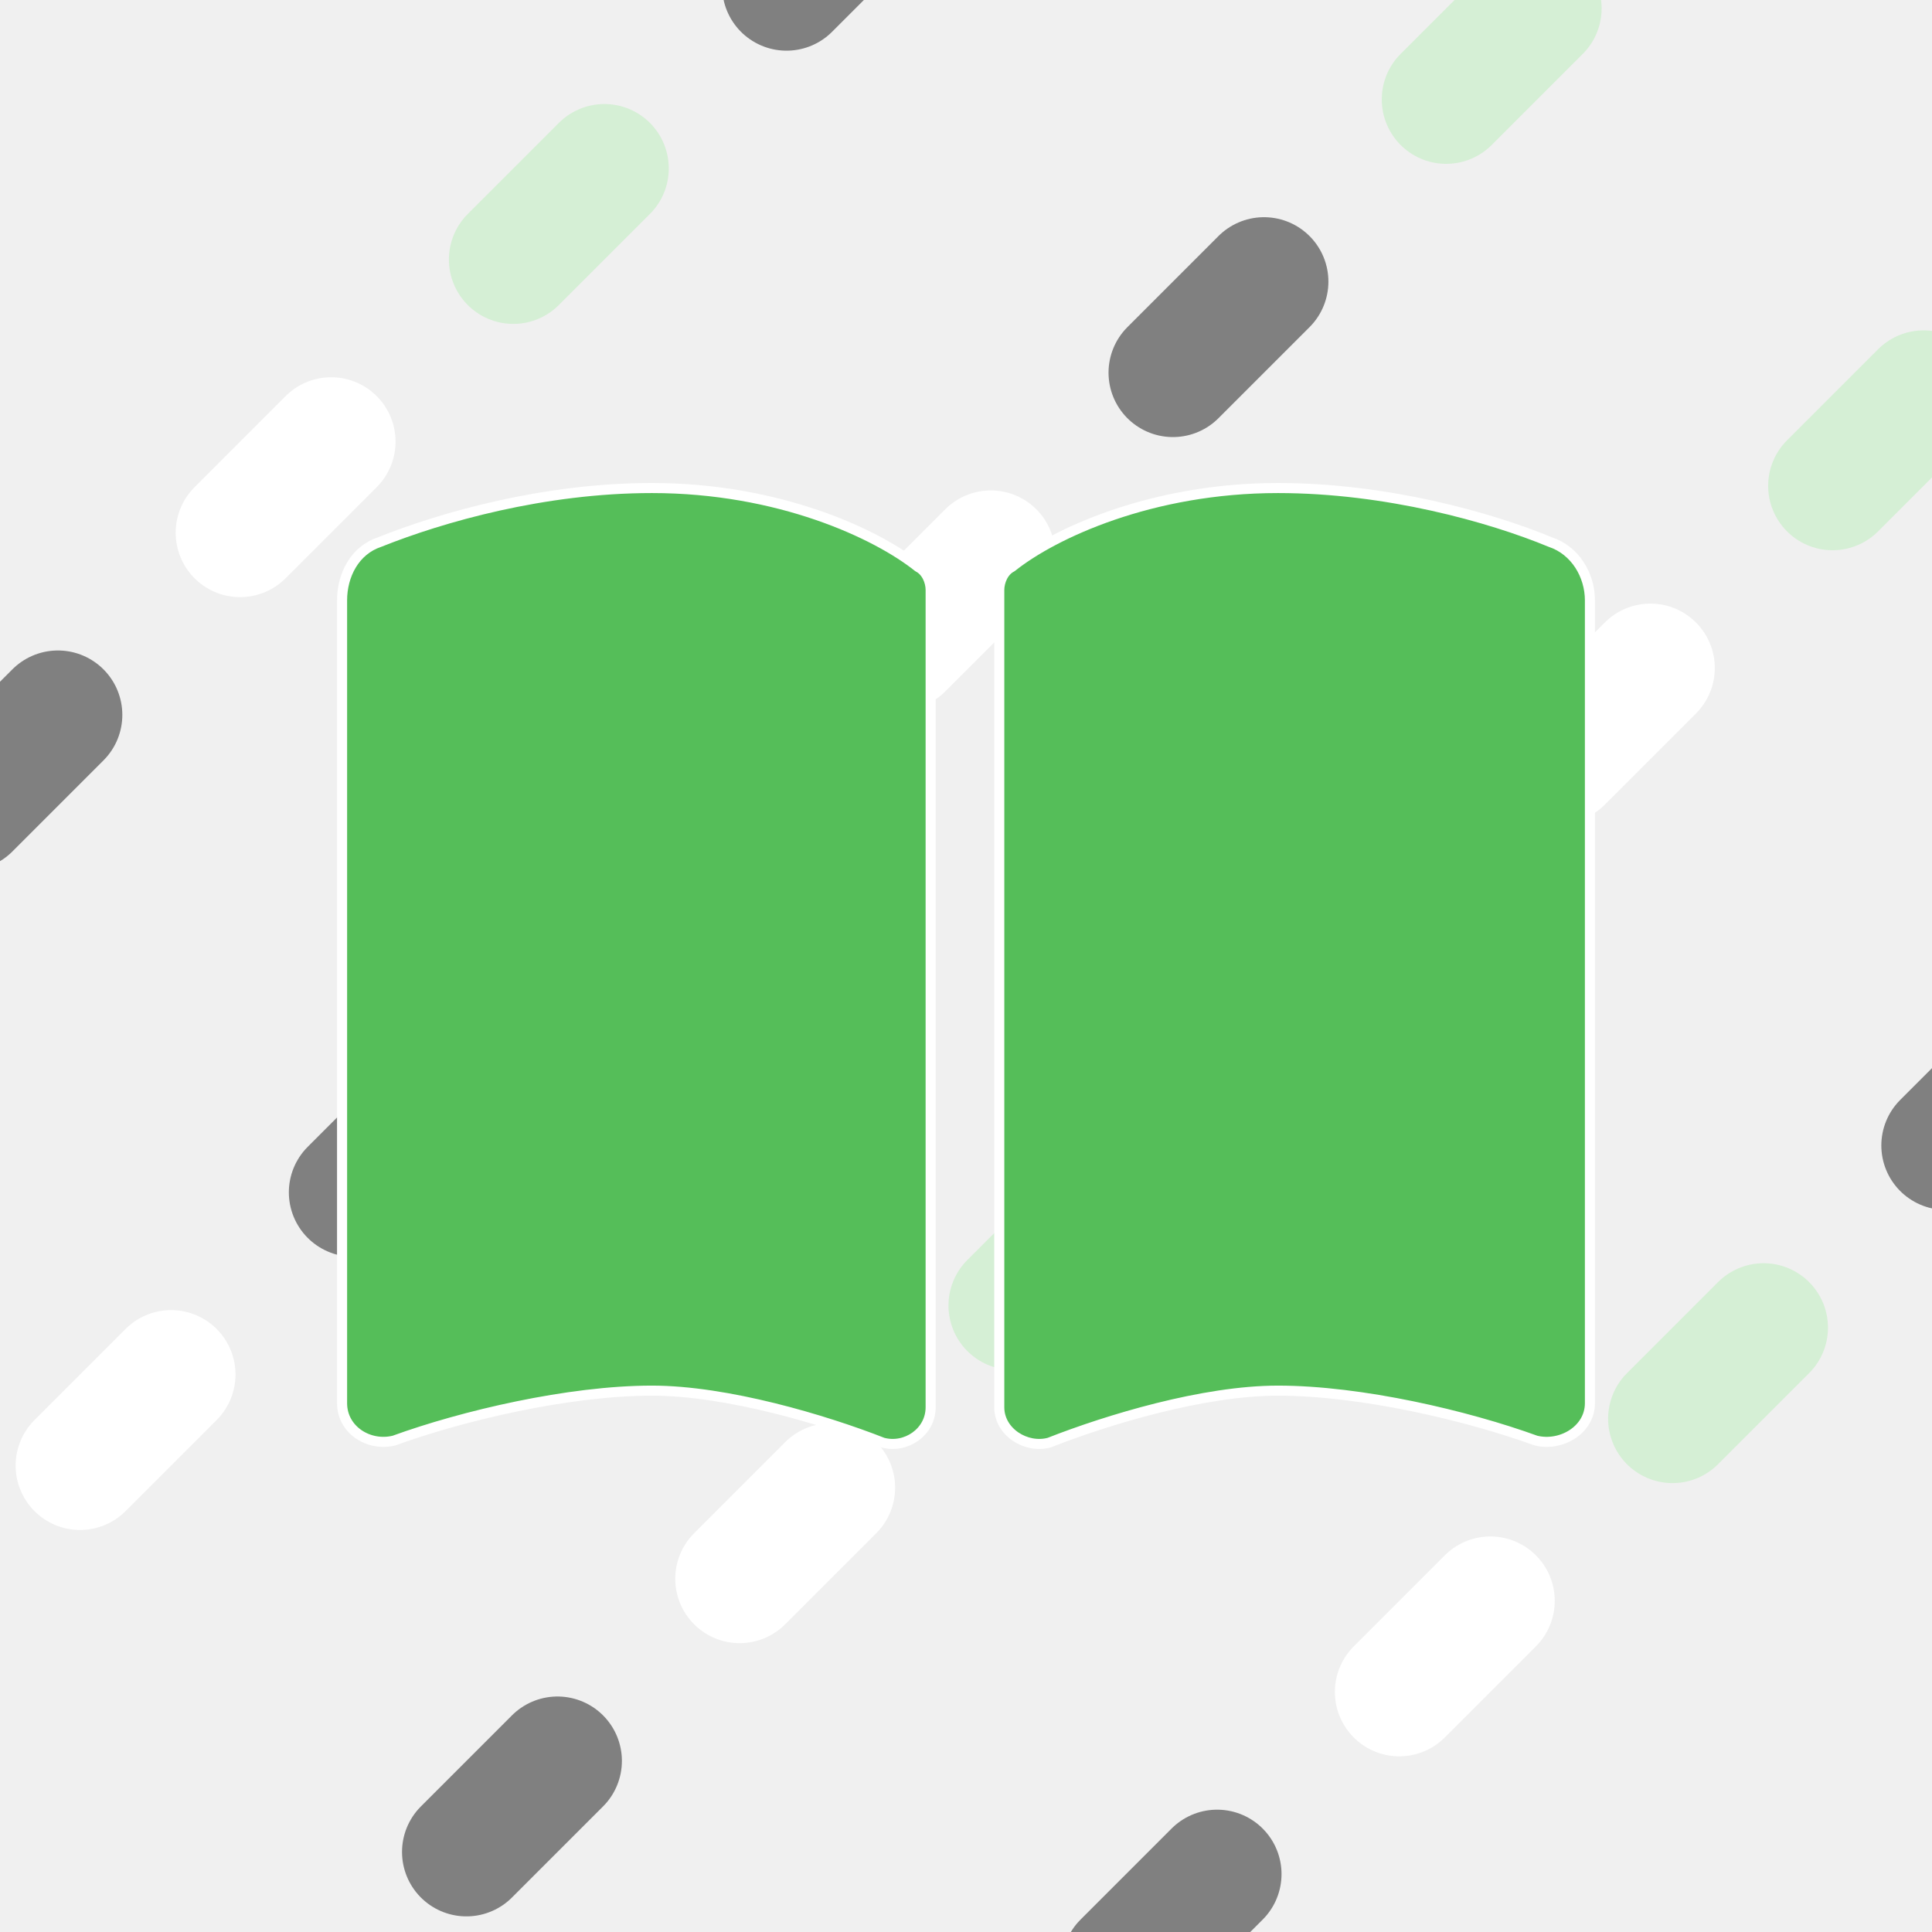
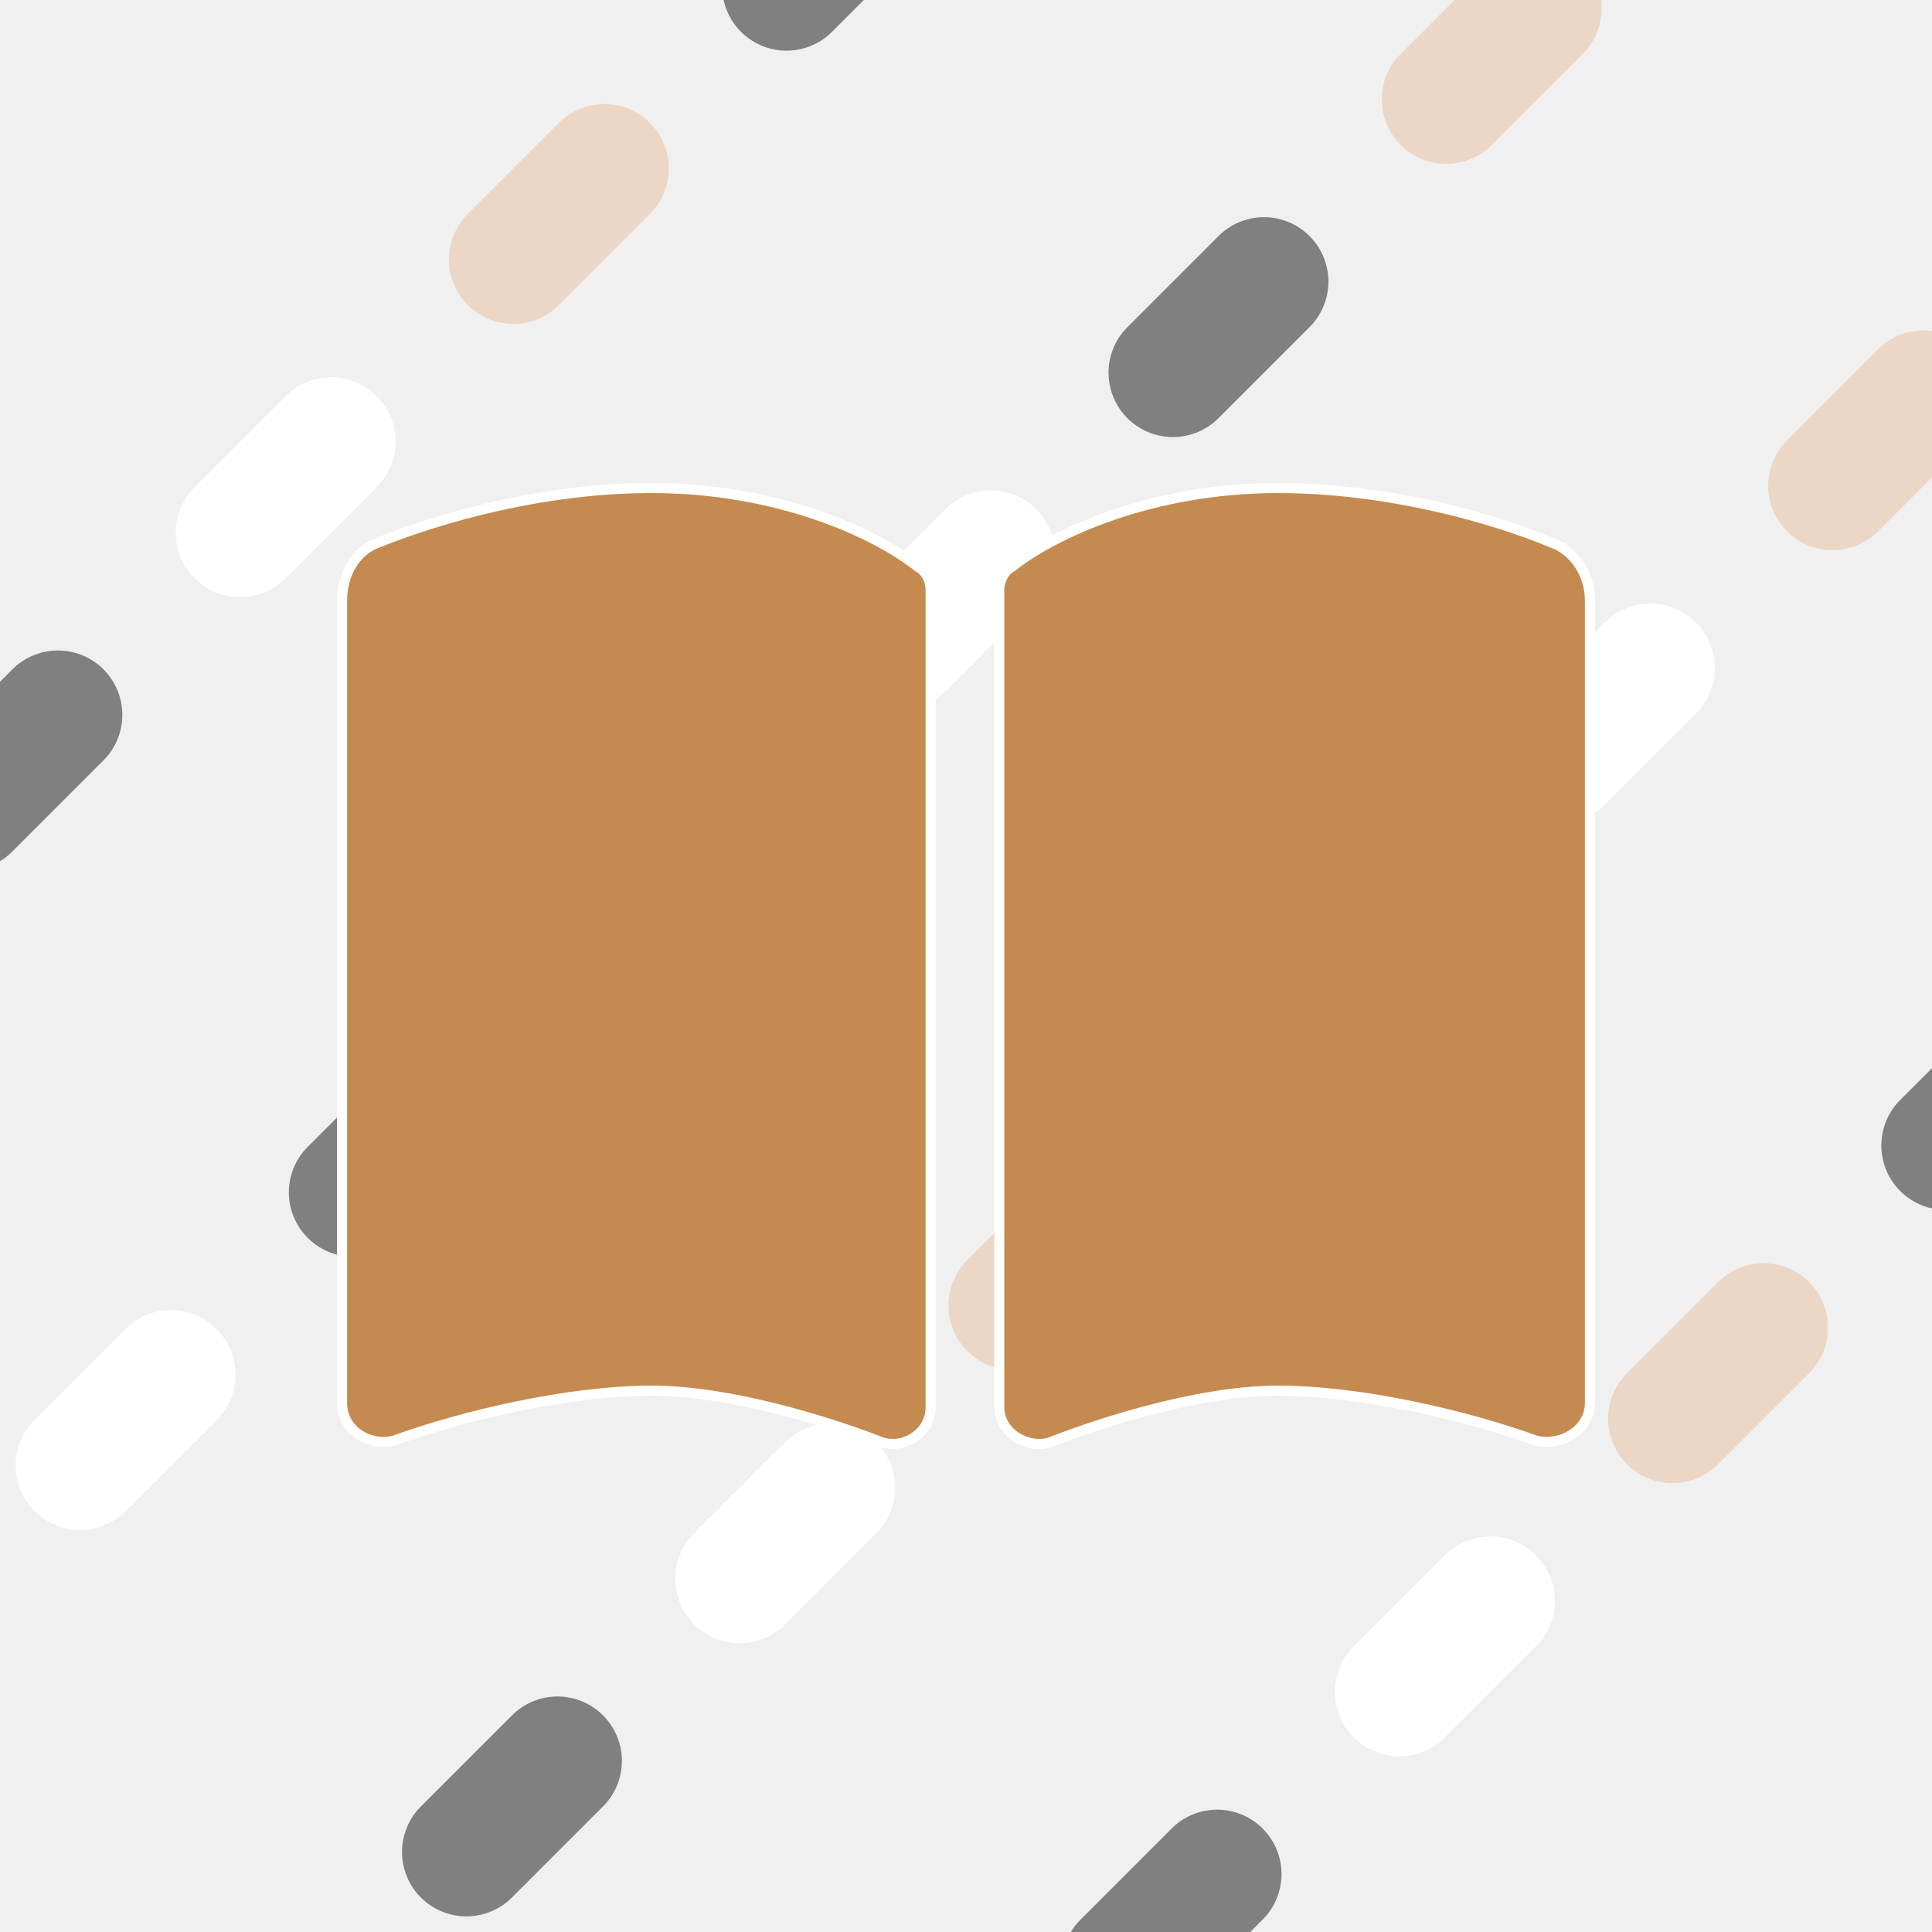
<svg xmlns="http://www.w3.org/2000/svg" width="3840" height="3840" viewBox="0 0 1016 1016" version="1.1" id="svg1" xml:space="preserve">
  <defs id="defs1" />
  <g id="layer1" style="display:inline">
-     <path style="fill:#55be59;fill-opacity:1;stroke:#d5efd5;stroke-width:67.733;stroke-linecap:round;stroke-dasharray:67.733, 541.866;stroke-dashoffset:406.4;stroke-opacity:1" d="m -304.8,711.2 1016,-1016" id="path1" />
-     <path style="display:inline;fill:#55be59;fill-opacity:1;stroke:#d5efd5;stroke-width:67.733;stroke-linecap:round;stroke-dasharray:67.733,541.867;stroke-dashoffset:0;stroke-opacity:1" d="M -101.6,914.4 914.4,-101.6" id="path1-0" />
-     <path style="display:inline;fill:#55be59;fill-opacity:1;stroke:#d5efd5;stroke-width:67.733;stroke-linecap:round;stroke-dasharray:67.733, 541.867;stroke-dashoffset:0;stroke-opacity:1" d="M 101.6,1117.6 1117.6,101.6" id="path1-0-3" />
-     <path style="display:inline;fill:#55be59;fill-opacity:1;stroke:#d5efd5;stroke-width:67.733;stroke-linecap:round;stroke-dasharray:67.733, 541.866;stroke-dashoffset:406.4;stroke-opacity:1" d="M 304.8,1320.8 1320.8,304.8" id="path1-0-3-8" />
+     <path style="fill:#55be59;fill-opacity:1;stroke:#ecd6c6;stroke-width:67.733;stroke-linecap:round;stroke-dasharray:67.733, 541.866;stroke-dashoffset:406.4;stroke-opacity:1" d="m -304.8,711.2 1016,-1016" id="path1" />
+     <path style="display:inline;fill:#55be59;fill-opacity:1;stroke:#ecd6c6;stroke-width:67.733;stroke-linecap:round;stroke-dasharray:67.733, 541.867;stroke-dashoffset:0;stroke-opacity:1" d="M -101.6,914.4 914.4,-101.6" id="path1-0" />
+     <path style="display:inline;fill:#55be59;fill-opacity:1;stroke:#ecd6c6;stroke-width:67.733;stroke-linecap:round;stroke-dasharray:67.733, 541.867;stroke-dashoffset:0;stroke-opacity:1" d="M 101.6,1117.6 1117.6,101.6" id="path1-0-3" />
+     <path style="display:inline;fill:#55be59;fill-opacity:1;stroke:#ecd6c6;stroke-width:67.733;stroke-linecap:round;stroke-dasharray:67.733, 541.866;stroke-dashoffset:406.4;stroke-opacity:1" d="M 304.8,1320.8 1320.8,304.8" id="path1-0-3-8" />
  </g>
  <g id="layer5" style="display:inline">
    <path style="display:inline;fill:#55be59;fill-opacity:1;stroke:#808080;stroke-width:67.733;stroke-linecap:round;stroke-dasharray:67.733, 541.866;stroke-dashoffset:203.2;stroke-opacity:1" d="M -304.8,711.2 711.2,-304.8" id="path1-2" />
    <path style="display:inline;fill:#55be59;fill-opacity:1;stroke:#808080;stroke-width:67.733;stroke-opacity:1;stroke-linecap:round;stroke-dasharray:67.733,541.867;stroke-dashoffset:203.2" d="M -101.6,914.4 914.4,-101.6" id="path1-0-4" />
    <path style="display:inline;fill:#55be59;fill-opacity:1;stroke:#808080;stroke-width:67.733;stroke-linecap:round;stroke-dasharray:67.733, 541.866;stroke-dashoffset:406.4;stroke-opacity:1" d="M 101.6,1117.6 1117.6,101.6" id="path1-0-3-5" />
    <path style="display:inline;fill:#55be59;fill-opacity:1;stroke:#808080;stroke-width:67.733;stroke-linecap:round;stroke-dasharray:67.733, 541.866;stroke-dashoffset:203.2;stroke-opacity:1" d="M 304.8,1320.8 1320.8,304.8" id="path1-0-3-8-8" />
  </g>
  <g id="layer6" style="stroke-dasharray:1,5;stroke-dashoffset:0">
    <path style="display:inline;fill:#55be59;fill-opacity:1;stroke:#ffffff;stroke-width:67.733;stroke-linecap:round;stroke-dasharray:67.733, 541.866;stroke-dashoffset:0" d="M -304.8,711.2 711.2,-304.8" id="path1-25" />
    <path style="display:inline;fill:#55be59;fill-opacity:1;stroke:#ffffff;stroke-width:67.733;stroke-dasharray:67.733,541.867;stroke-linecap:round;stroke-dashoffset:406.4" d="M -101.6,914.4 914.4,-101.6" id="path1-0-42" />
    <path style="display:inline;fill:#55be59;fill-opacity:1;stroke:#ffffff;stroke-width:67.733;stroke-linecap:round;stroke-dasharray:67.733, 541.866;stroke-dashoffset:203.2" d="M 101.6,1117.6 1117.6,101.6" id="path1-0-3-7" />
    <path style="display:inline;fill:#55be59;fill-opacity:1;stroke:#ffffff;stroke-width:67.733;stroke-linecap:round;stroke-dasharray:67.733, 541.866;stroke-dashoffset:0" d="M 304.8,1320.8 1320.8,304.8" id="path1-0-3-8-5" />
  </g>
  <g id="layer3" style="display:inline">
-     <path style="font-weight:bold;font-size:1259.08px;font-family:'Hasklug Nerd Font Mono';-inkscape-font-specification:'Hasklug Nerd Font Mono Bold';fill:#55be59;stroke:#ffffff;stroke-width:5.292;stroke-linecap:round;stroke-linejoin:round;stroke-dasharray:none" d="m 464.252,758.654 c 12.031,3.281 25.155,-5.468 25.155,-18.593 V 310.237 c 0,-4.375 -2.187,-9.843 -6.562,-12.031 -21.874,-17.499 -73.278,-41.561 -139.993,-41.561 -56.872,0 -110.464,15.312 -143.275,28.436 -13.124,4.375 -19.687,17.499 -19.687,30.624 v 422.168 c 0,14.218 14.218,22.968 27.342,19.687 36.092,-13.124 91.871,-26.249 135.619,-26.249 39.373,0 90.777,15.312 121.401,27.342 z m 87.496,0 c 30.624,-12.031 80.934,-27.342 120.307,-27.342 43.748,0 99.527,13.124 135.619,26.249 13.124,3.281 28.436,-5.468 28.436,-19.687 V 315.706 c 0,-13.124 -7.656,-26.249 -20.78,-30.624 -31.717,-13.124 -86.402,-28.436 -143.275,-28.436 -66.716,0 -118.12,24.061 -139.993,41.561 -4.375,2.187 -6.562,7.656 -6.562,12.031 v 429.824 c 0,13.124 14.218,21.874 26.249,18.593 z" id="text1" aria-label="" />
+     <path style="font-weight:bold;font-size:1259.08px;font-family:'Hasklug Nerd Font Mono';-inkscape-font-specification:'Hasklug Nerd Font Mono Bold';fill:#c48a4f;fill-opacity:1;stroke:#ffffff;stroke-width:5.292;stroke-linecap:round;stroke-linejoin:round;stroke-dasharray:none" d="m 464.252,758.654 c 12.031,3.281 25.155,-5.468 25.155,-18.593 V 310.237 c 0,-4.375 -2.187,-9.843 -6.562,-12.031 -21.874,-17.499 -73.278,-41.561 -139.994,-41.561 -56.872,0 -110.464,15.312 -143.275,28.436 -13.124,4.375 -19.687,17.499 -19.687,30.624 V 737.874 c 0,14.218 14.218,22.968 27.342,19.687 36.092,-13.124 91.871,-26.249 135.619,-26.249 39.373,0 90.777,15.312 121.401,27.342 z m 87.496,0 c 30.624,-12.031 80.934,-27.342 120.307,-27.342 43.748,0 99.527,13.124 135.619,26.249 13.124,3.281 28.436,-5.469 28.436,-19.687 V 315.706 c 0,-13.124 -7.656,-26.249 -20.78,-30.624 -31.717,-13.124 -86.402,-28.436 -143.275,-28.436 -66.716,0 -118.12,24.061 -139.994,41.561 -4.375,2.187 -6.562,7.656 -6.562,12.031 v 429.824 c 0,13.124 14.218,21.874 26.249,18.593 z" id="text1" aria-label="" />
  </g>
</svg>
